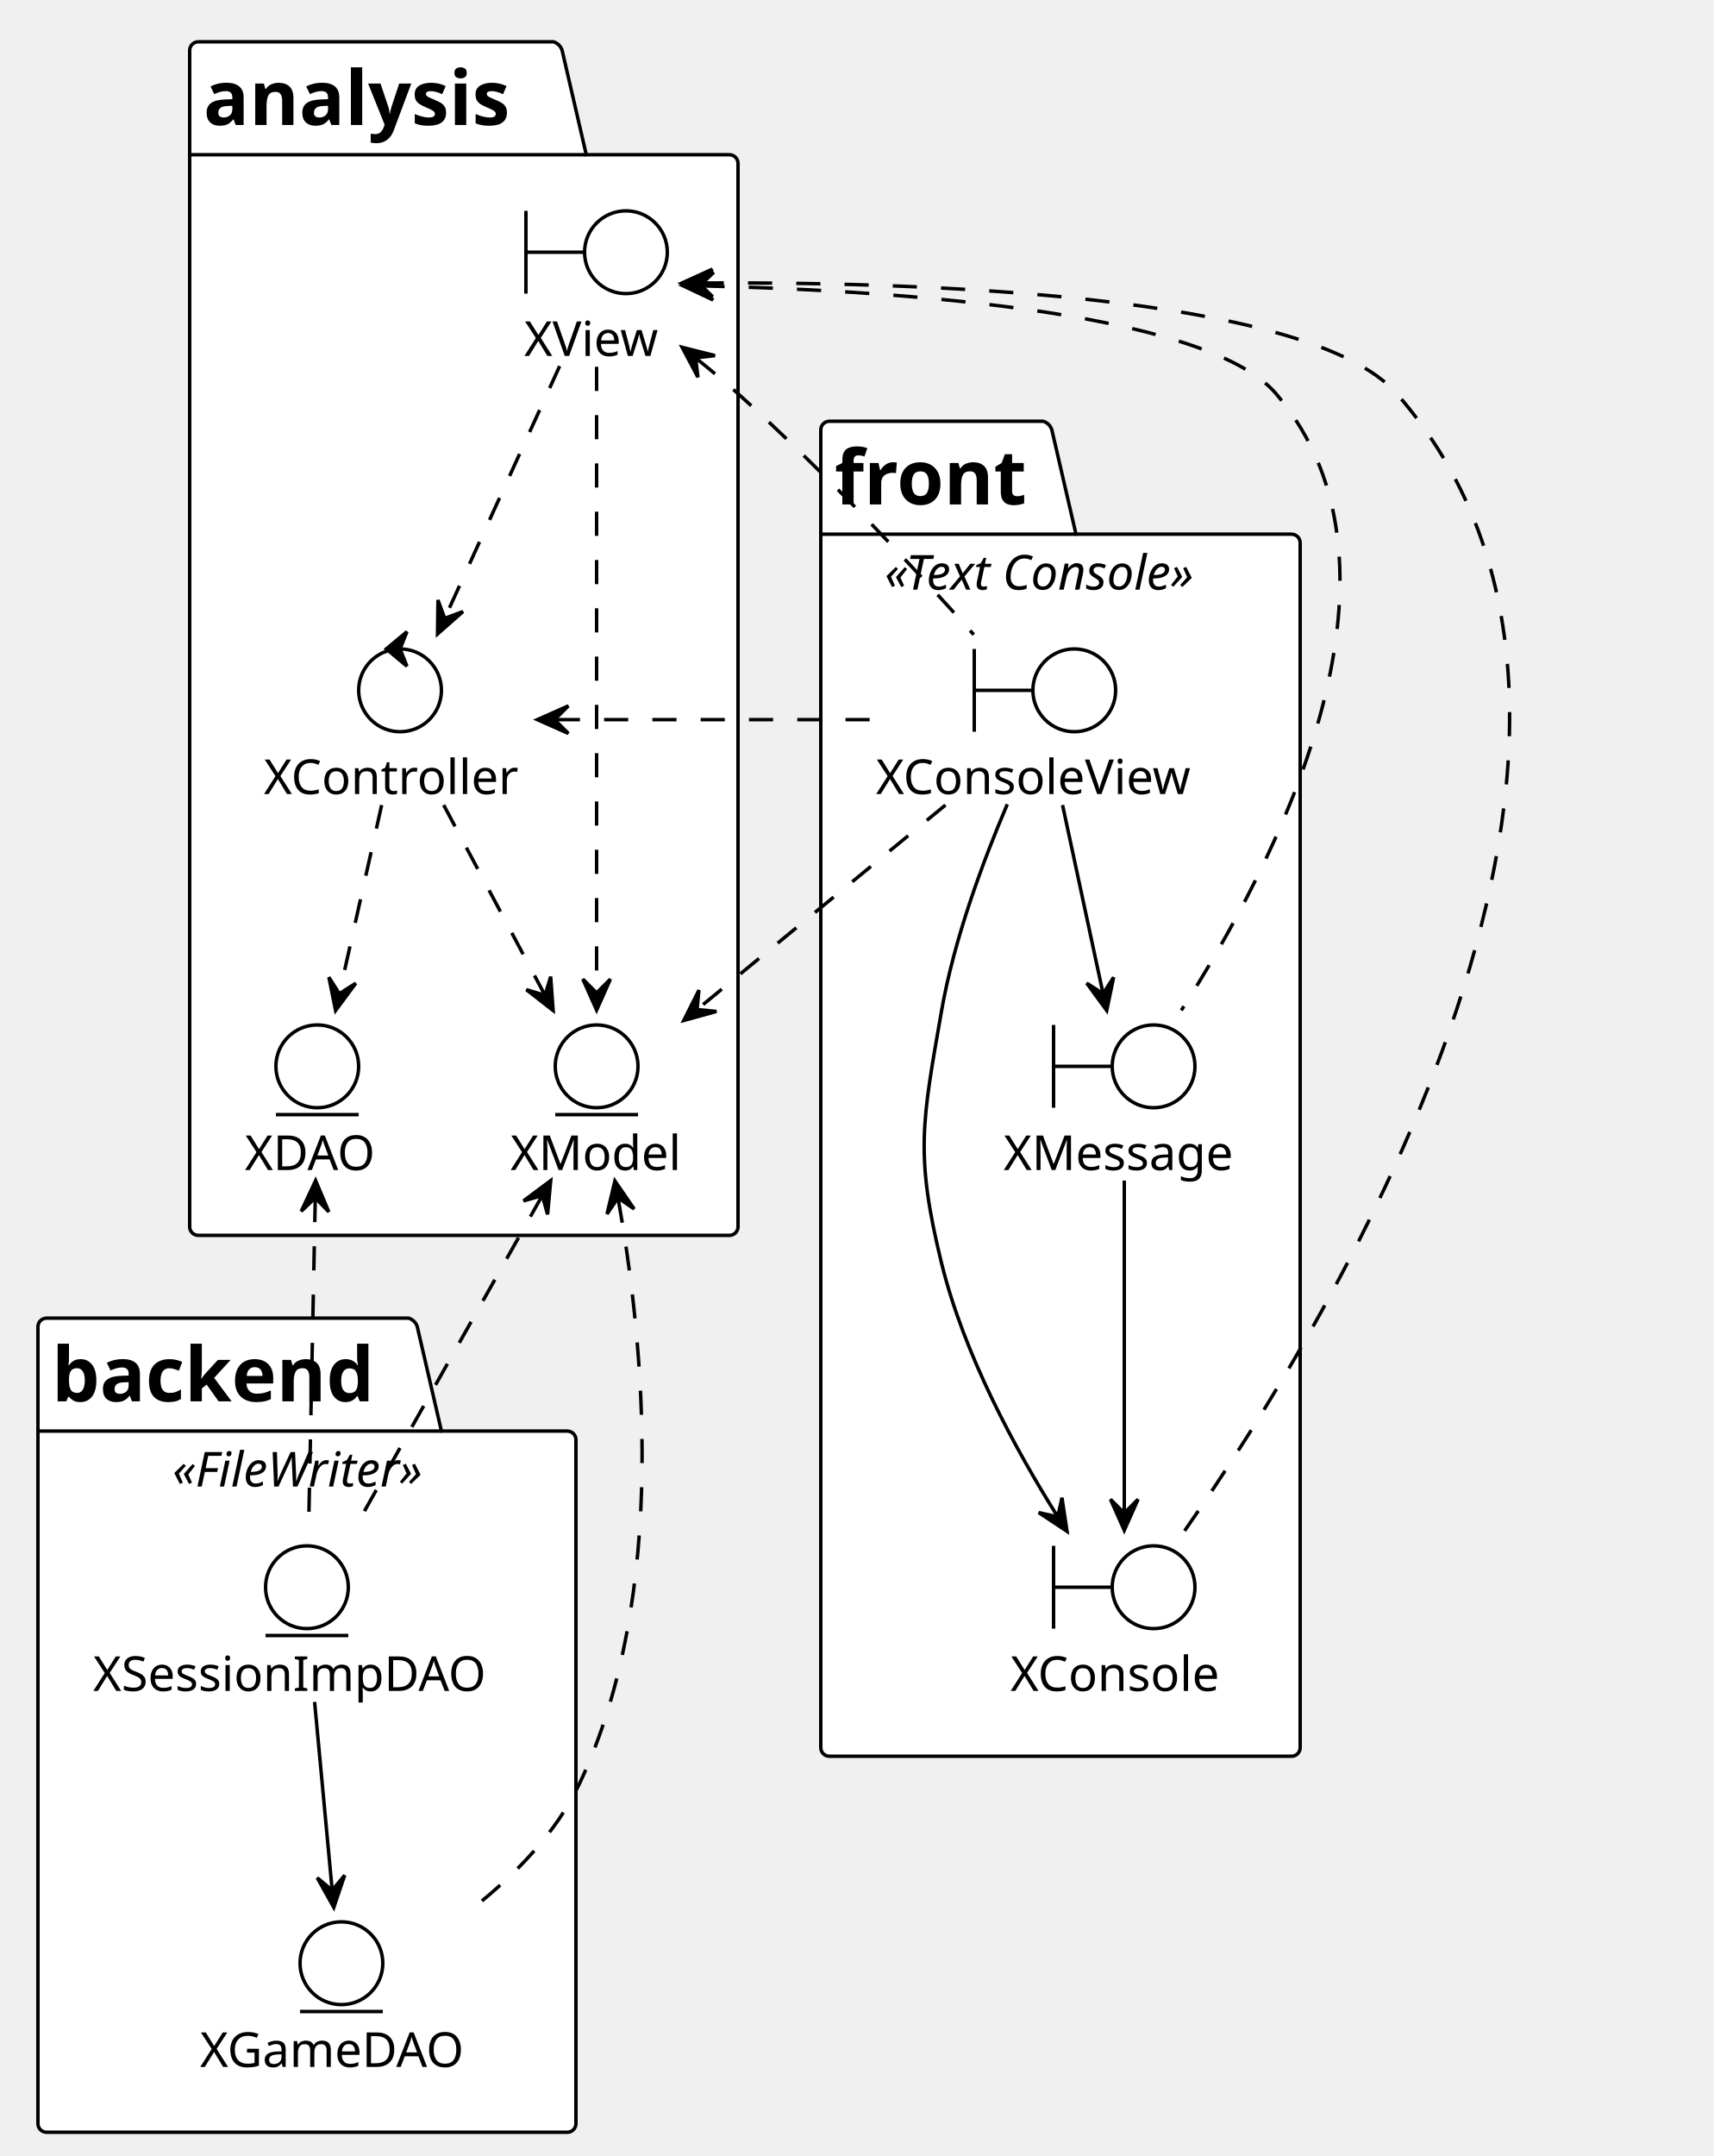
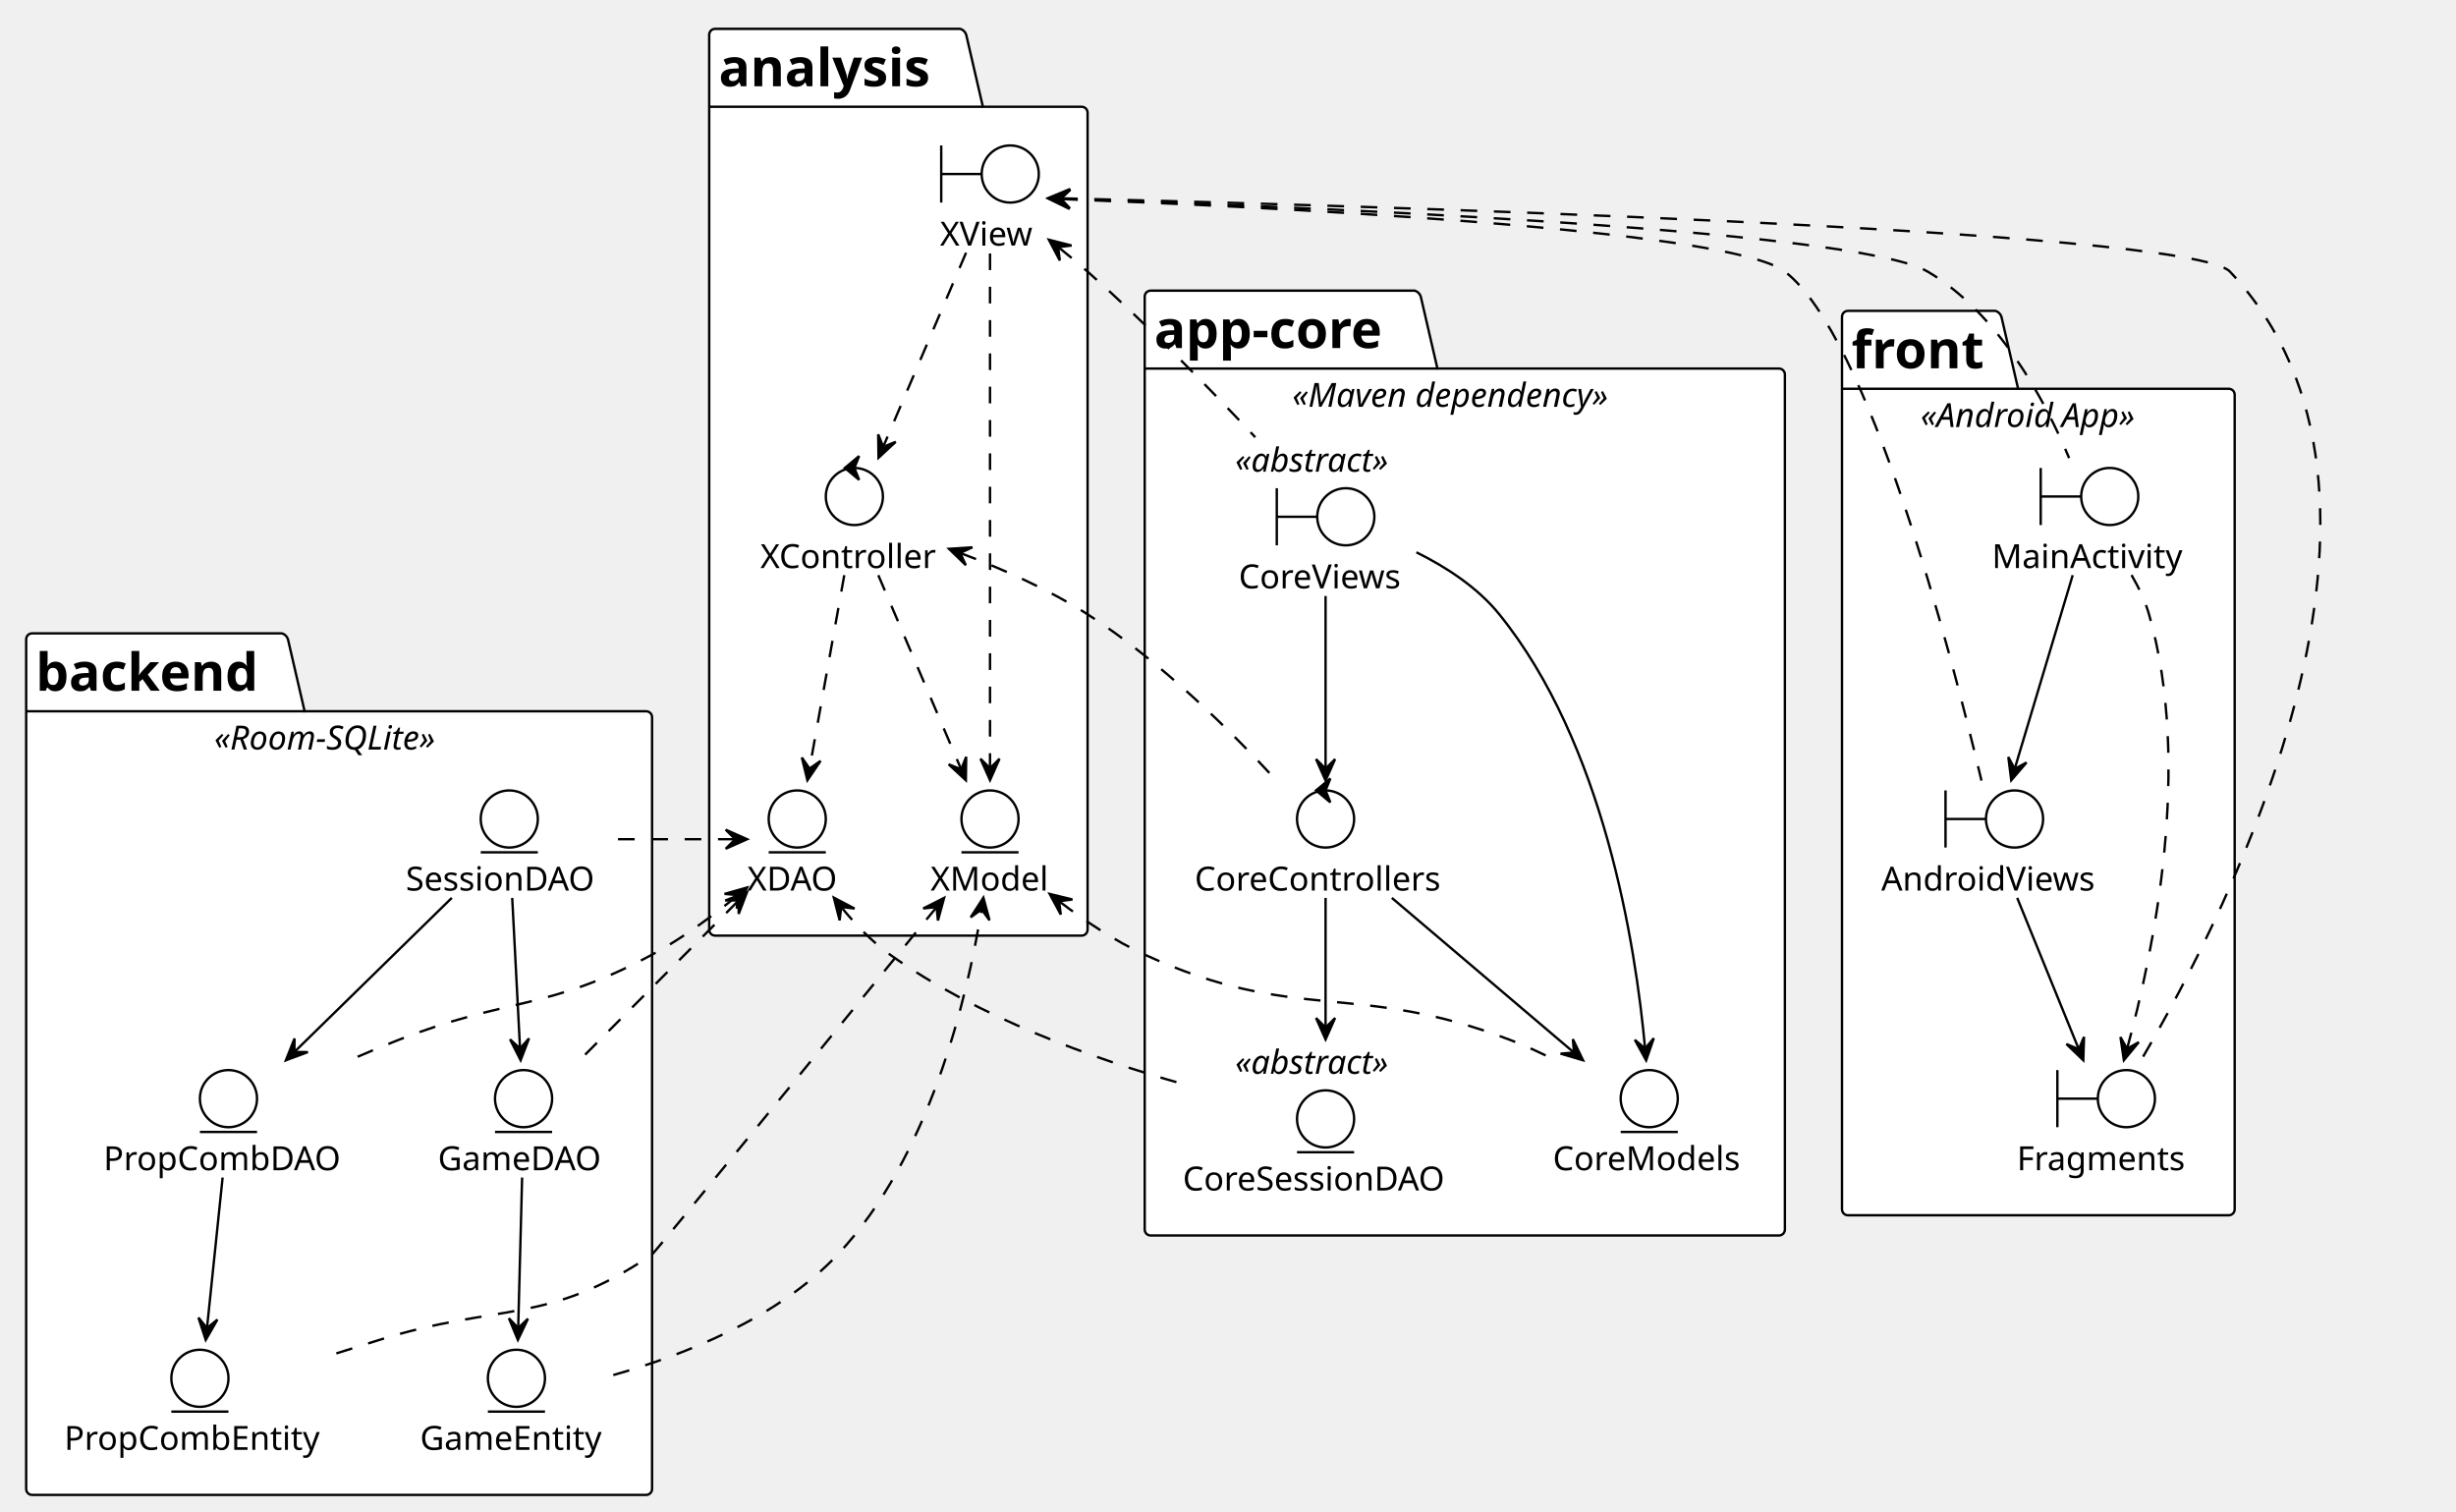
- <svg xmlns="http://www.w3.org/2000/svg" contentStyleType="text/css" height="625px" preserveAspectRatio="none" style="width:497px;height:625px;background:#FFFFFF;" version="1.1" viewBox="0 0 497 625" width="497px" zoomAndPan="magnify">
+ <svg xmlns="http://www.w3.org/2000/svg" contentStyleType="text/css" height="635px" preserveAspectRatio="none" style="width:1032px;height:635px;background:#FFFFFF;" version="1.1" viewBox="0 0 1032 635" width="1032px" zoomAndPan="magnify">
  <defs />
  <g>
    <g id="cluster_analysis">
-       <path d="M57.5,12.119 L160.5,12.119 A3.75,3.75 0 0 1 163,14.619 L170,44.856 L211.5,44.856 A2.5,2.5 0 0 1 214,47.356 L214,355.619 A2.5,2.5 0 0 1 211.5,358.119 L57.5,358.119 A2.5,2.5 0 0 1 55,355.619 L55,14.619 A2.5,2.5 0 0 1 57.5,12.119 " fill="#FFFFFF" style="stroke:#000000;stroke-width:1.0;" />
-       <line style="stroke:#000000;stroke-width:1.0;" x1="55" x2="170" y1="44.856" y2="44.856" />
-       <text fill="#000000" font-family="Verdana" font-size="22" font-weight="bold" lengthAdjust="spacing" textLength="102" x="59" y="36.237">analysis</text>
+       <path d="M300.5,12.119 L403.5,12.119 A3.75,3.75 0 0 1 406,14.619 L413,44.856 L454.5,44.856 A2.5,2.5 0 0 1 457,47.356 L457,390.619 A2.5,2.5 0 0 1 454.5,393.119 L300.5,393.119 A2.5,2.5 0 0 1 298,390.619 L298,14.619 A2.5,2.5 0 0 1 300.5,12.119 " fill="#FFFFFF" style="stroke:#000000;stroke-width:1.0;" />
+       <line style="stroke:#000000;stroke-width:1.0;" x1="298" x2="413" y1="44.856" y2="44.856" />
+       <text fill="#000000" font-family="Verdana" font-size="22" font-weight="bold" lengthAdjust="spacing" textLength="102" x="302" y="36.237">analysis</text>
    </g>
    <g id="cluster_front">
-       <path d="M240.5,122.119 L302.5,122.119 A3.75,3.75 0 0 1 305,124.619 L312,154.856 L374.5,154.856 A2.5,2.5 0 0 1 377,157.356 L377,506.619 A2.5,2.5 0 0 1 374.5,509.119 L240.5,509.119 A2.5,2.5 0 0 1 238,506.619 L238,124.619 A2.5,2.5 0 0 1 240.5,122.119 " fill="#FFFFFF" style="stroke:#000000;stroke-width:1.0;" />
-       <line style="stroke:#000000;stroke-width:1.0;" x1="238" x2="312" y1="154.856" y2="154.856" />
-       <text fill="#000000" font-family="Verdana" font-size="22" font-weight="bold" lengthAdjust="spacing" textLength="61" x="242" y="146.237">front</text>
-       <text fill="#000000" font-family="Verdana" font-size="14" font-style="italic" lengthAdjust="spacing" textLength="110" x="256.5" y="170.932">«Text Console»</text>
+       <path d="M776.5,130.619 L838.5,130.619 A3.75,3.75 0 0 1 841,133.119 L848,163.356 L936.5,163.356 A2.5,2.5 0 0 1 939,165.856 L939,508.119 A2.5,2.5 0 0 1 936.5,510.619 L776.5,510.619 A2.5,2.5 0 0 1 774,508.119 L774,133.119 A2.5,2.5 0 0 1 776.5,130.619 " fill="#FFFFFF" style="stroke:#000000;stroke-width:1.0;" />
+       <line style="stroke:#000000;stroke-width:1.0;" x1="774" x2="848" y1="163.356" y2="163.356" />
+       <text fill="#000000" font-family="Verdana" font-size="22" font-weight="bold" lengthAdjust="spacing" textLength="61" x="778" y="154.737">front</text>
+       <text fill="#000000" font-family="Verdana" font-size="14" font-style="italic" lengthAdjust="spacing" textLength="107" x="807" y="179.432">«Android App»</text>
    </g>
    <g id="cluster_backend">
-       <path d="M13.5,382.119 L118.5,382.119 A3.75,3.75 0 0 1 121,384.619 L128,414.856 L164.5,414.856 A2.5,2.5 0 0 1 167,417.356 L167,615.619 A2.5,2.5 0 0 1 164.5,618.119 L13.5,618.119 A2.5,2.5 0 0 1 11,615.619 L11,384.619 A2.5,2.5 0 0 1 13.5,382.119 " fill="#FFFFFF" style="stroke:#000000;stroke-width:1.0;" />
-       <line style="stroke:#000000;stroke-width:1.0;" x1="11" x2="128" y1="414.856" y2="414.856" />
-       <text fill="#000000" font-family="Verdana" font-size="22" font-weight="bold" lengthAdjust="spacing" textLength="104" x="15" y="406.237">backend</text>
-       <text fill="#000000" font-family="Verdana" font-size="14" font-style="italic" lengthAdjust="spacing" textLength="86" x="50" y="430.932">«FileWriter»</text>
+       <path d="M13.5,266.119 L118.5,266.119 A3.75,3.75 0 0 1 121,268.619 L128,298.856 L271.5,298.856 A2.5,2.5 0 0 1 274,301.356 L274,625.619 A2.5,2.5 0 0 1 271.5,628.119 L13.5,628.119 A2.5,2.5 0 0 1 11,625.619 L11,268.619 A2.5,2.5 0 0 1 13.5,266.119 " fill="#FFFFFF" style="stroke:#000000;stroke-width:1.0;" />
+       <line style="stroke:#000000;stroke-width:1.0;" x1="11" x2="128" y1="298.856" y2="298.856" />
+       <text fill="#000000" font-family="Verdana" font-size="22" font-weight="bold" lengthAdjust="spacing" textLength="104" x="15" y="290.237">backend</text>
+       <text fill="#000000" font-family="Verdana" font-size="14" font-style="italic" lengthAdjust="spacing" textLength="113" x="90" y="314.932">«Room-SQLite»</text>
+     </g>
+     <g id="cluster_app-core">
+       <path d="M483.5,122.119 L594.5,122.119 A3.75,3.75 0 0 1 597,124.619 L604,154.856 L747.5,154.856 A2.5,2.5 0 0 1 750,157.356 L750,516.619 A2.5,2.5 0 0 1 747.5,519.119 L483.5,519.119 A2.5,2.5 0 0 1 481,516.619 L481,124.619 A2.5,2.5 0 0 1 483.5,122.119 " fill="#FFFFFF" style="stroke:#000000;stroke-width:1.0;" />
+       <line style="stroke:#000000;stroke-width:1.0;" x1="481" x2="604" y1="154.856" y2="154.856" />
+       <text fill="#000000" font-family="Verdana" font-size="22" font-weight="bold" lengthAdjust="spacing" textLength="110" x="485" y="146.237">app-core</text>
+       <text fill="#000000" font-family="Verdana" font-size="14" font-style="italic" lengthAdjust="spacing" textLength="153" x="543" y="170.932">«Maven dependency»</text>
    </g>
    <g id="elem_XView">
-       <path d="M152.5,61.119 L152.5,85.119 M152.5,73.119 L169.5,73.119 " fill="none" style="stroke:#000000;stroke-width:1.0;" />
-       <ellipse cx="181.5" cy="73.119" fill="#FFFFFF" rx="12" ry="12" style="stroke:#000000;stroke-width:1.0;" />
-       <text fill="#000000" font-family="Verdana" font-size="14" lengthAdjust="spacing" textLength="42" x="152" y="103.194">XView</text>
+       <path d="M395.5,61.119 L395.5,85.119 M395.5,73.119 L412.5,73.119 " fill="none" style="stroke:#000000;stroke-width:1.0;" />
+       <ellipse cx="424.5" cy="73.119" fill="#FFFFFF" rx="12" ry="12" style="stroke:#000000;stroke-width:1.0;" />
+       <text fill="#000000" font-family="Verdana" font-size="14" lengthAdjust="spacing" textLength="42" x="395" y="103.194">XView</text>
    </g>
    <g id="elem_XController">
-       <ellipse cx="116" cy="200.119" fill="#FFFFFF" rx="12" ry="12" style="stroke:#000000;stroke-width:1.0;" />
-       <polygon fill="#000000" points="112,188.119,118,183.119,116,188.119,118,193.119,112,188.119" style="stroke:#000000;stroke-width:1.0;" />
-       <text fill="#000000" font-family="Verdana" font-size="14" lengthAdjust="spacing" textLength="79" x="76.5" y="230.194">XController</text>
+       <ellipse cx="359" cy="208.619" fill="#FFFFFF" rx="12" ry="12" style="stroke:#000000;stroke-width:1.0;" />
+       <polygon fill="#000000" points="355,196.619,361,191.619,359,196.619,361,201.619,355,196.619" style="stroke:#000000;stroke-width:1.0;" />
+       <text fill="#000000" font-family="Verdana" font-size="14" lengthAdjust="spacing" textLength="79" x="319.5" y="238.694">XController</text>
    </g>
    <g id="elem_XDAO">
-       <ellipse cx="92" cy="309.119" fill="#FFFFFF" rx="12" ry="12" style="stroke:#000000;stroke-width:1.0;" />
-       <line style="stroke:#000000;stroke-width:1.0;" x1="80" x2="104" y1="323.119" y2="323.119" />
-       <text fill="#000000" font-family="Verdana" font-size="14" lengthAdjust="spacing" textLength="42" x="71" y="339.194">XDAO</text>
+       <ellipse cx="335" cy="344.119" fill="#FFFFFF" rx="12" ry="12" style="stroke:#000000;stroke-width:1.0;" />
+       <line style="stroke:#000000;stroke-width:1.0;" x1="323" x2="347" y1="358.119" y2="358.119" />
+       <text fill="#000000" font-family="Verdana" font-size="14" lengthAdjust="spacing" textLength="42" x="314" y="374.194">XDAO</text>
    </g>
    <g id="elem_XModel">
-       <ellipse cx="173" cy="309.119" fill="#FFFFFF" rx="12" ry="12" style="stroke:#000000;stroke-width:1.0;" />
-       <line style="stroke:#000000;stroke-width:1.0;" x1="161" x2="185" y1="323.119" y2="323.119" />
-       <text fill="#000000" font-family="Verdana" font-size="14" lengthAdjust="spacing" textLength="50" x="148" y="339.194">XModel</text>
-     </g>
-     <g id="elem_XConsoleView">
-       <path d="M282.5,188.119 L282.5,212.119 M282.5,200.119 L299.5,200.119 " fill="none" style="stroke:#000000;stroke-width:1.0;" />
-       <ellipse cx="311.5" cy="200.119" fill="#FFFFFF" rx="12" ry="12" style="stroke:#000000;stroke-width:1.0;" />
-       <text fill="#000000" font-family="Verdana" font-size="14" lengthAdjust="spacing" textLength="98" x="254" y="230.194">XConsoleView</text>
-     </g>
-     <g id="elem_XConsole">
-       <path d="M305.5,448.119 L305.5,472.119 M305.5,460.119 L322.5,460.119 " fill="none" style="stroke:#000000;stroke-width:1.0;" />
-       <ellipse cx="334.5" cy="460.119" fill="#FFFFFF" rx="12" ry="12" style="stroke:#000000;stroke-width:1.0;" />
-       <text fill="#000000" font-family="Verdana" font-size="14" lengthAdjust="spacing" textLength="66" x="293" y="490.194">XConsole</text>
-     </g>
-     <g id="elem_XMessage">
-       <path d="M305.5,297.119 L305.5,321.119 M305.5,309.119 L322.5,309.119 " fill="none" style="stroke:#000000;stroke-width:1.0;" />
-       <ellipse cx="334.5" cy="309.119" fill="#FFFFFF" rx="12" ry="12" style="stroke:#000000;stroke-width:1.0;" />
-       <text fill="#000000" font-family="Verdana" font-size="14" lengthAdjust="spacing" textLength="70" x="291" y="339.194">XMessage</text>
-     </g>
-     <g id="elem_XSessionImpDAO">
-       <ellipse cx="89" cy="460.119" fill="#FFFFFF" rx="12" ry="12" style="stroke:#000000;stroke-width:1.0;" />
-       <line style="stroke:#000000;stroke-width:1.0;" x1="77" x2="101" y1="474.119" y2="474.119" />
-       <text fill="#000000" font-family="Verdana" font-size="14" lengthAdjust="spacing" textLength="124" x="27" y="490.194">XSessionImpDAO</text>
-     </g>
-     <g id="elem_XGameDAO">
-       <ellipse cx="99" cy="569.119" fill="#FFFFFF" rx="12" ry="12" style="stroke:#000000;stroke-width:1.0;" />
-       <line style="stroke:#000000;stroke-width:1.0;" x1="87" x2="111" y1="583.119" y2="583.119" />
-       <text fill="#000000" font-family="Verdana" font-size="14" lengthAdjust="spacing" textLength="82" x="58" y="599.194">XGameDAO</text>
+       <ellipse cx="416" cy="344.119" fill="#FFFFFF" rx="12" ry="12" style="stroke:#000000;stroke-width:1.0;" />
+       <line style="stroke:#000000;stroke-width:1.0;" x1="404" x2="428" y1="358.119" y2="358.119" />
+       <text fill="#000000" font-family="Verdana" font-size="14" lengthAdjust="spacing" textLength="50" x="391" y="374.194">XModel</text>
+     </g>
+     <g id="elem_AndroidViews">
+       <path d="M817.5,332.119 L817.5,356.119 M817.5,344.119 L834.5,344.119 " fill="none" style="stroke:#000000;stroke-width:1.0;" />
+       <ellipse cx="846.5" cy="344.119" fill="#FFFFFF" rx="12" ry="12" style="stroke:#000000;stroke-width:1.0;" />
+       <text fill="#000000" font-family="Verdana" font-size="14" lengthAdjust="spacing" textLength="95" x="790.5" y="374.194">AndroidViews</text>
+     </g>
+     <g id="elem_MainActivity">
+       <path d="M857.5,196.619 L857.5,220.619 M857.5,208.619 L874.5,208.619 " fill="none" style="stroke:#000000;stroke-width:1.0;" />
+       <ellipse cx="886.5" cy="208.619" fill="#FFFFFF" rx="12" ry="12" style="stroke:#000000;stroke-width:1.0;" />
+       <text fill="#000000" font-family="Verdana" font-size="14" lengthAdjust="spacing" textLength="82" x="837" y="238.694">MainActivity</text>
+     </g>
+     <g id="elem_Fragments">
+       <path d="M864.5,449.619 L864.5,473.619 M864.5,461.619 L881.5,461.619 " fill="none" style="stroke:#000000;stroke-width:1.0;" />
+       <ellipse cx="893.5" cy="461.619" fill="#FFFFFF" rx="12" ry="12" style="stroke:#000000;stroke-width:1.0;" />
+       <text fill="#000000" font-family="Verdana" font-size="14" lengthAdjust="spacing" textLength="75" x="847.5" y="491.694">Fragments</text>
+     </g>
+     <g id="elem_SessionDAO">
+       <ellipse cx="214" cy="344.119" fill="#FFFFFF" rx="12" ry="12" style="stroke:#000000;stroke-width:1.0;" />
+       <line style="stroke:#000000;stroke-width:1.0;" x1="202" x2="226" y1="358.119" y2="358.119" />
+       <text fill="#000000" font-family="Verdana" font-size="14" lengthAdjust="spacing" textLength="87" x="170.5" y="374.194">SessionDAO</text>
+     </g>
+     <g id="elem_GameDAO">
+       <ellipse cx="220" cy="461.619" fill="#FFFFFF" rx="12" ry="12" style="stroke:#000000;stroke-width:1.0;" />
+       <line style="stroke:#000000;stroke-width:1.0;" x1="208" x2="232" y1="475.619" y2="475.619" />
+       <text fill="#000000" font-family="Verdana" font-size="14" lengthAdjust="spacing" textLength="72" x="184" y="491.694">GameDAO</text>
+     </g>
+     <g id="elem_GameEntity">
+       <ellipse cx="217" cy="579.119" fill="#FFFFFF" rx="12" ry="12" style="stroke:#000000;stroke-width:1.0;" />
+       <line style="stroke:#000000;stroke-width:1.0;" x1="205" x2="229" y1="593.119" y2="593.119" />
+       <text fill="#000000" font-family="Verdana" font-size="14" lengthAdjust="spacing" textLength="81" x="176.5" y="609.194">GameEntity</text>
+     </g>
+     <g id="elem_PropCombDAO">
+       <ellipse cx="96" cy="461.619" fill="#FFFFFF" rx="12" ry="12" style="stroke:#000000;stroke-width:1.0;" />
+       <line style="stroke:#000000;stroke-width:1.0;" x1="84" x2="108" y1="475.619" y2="475.619" />
+       <text fill="#000000" font-family="Verdana" font-size="14" lengthAdjust="spacing" textLength="105" x="43.5" y="491.694">PropCombDAO</text>
+     </g>
+     <g id="elem_PropCombEntity">
+       <ellipse cx="84" cy="579.119" fill="#FFFFFF" rx="12" ry="12" style="stroke:#000000;stroke-width:1.0;" />
+       <line style="stroke:#000000;stroke-width:1.0;" x1="72" x2="96" y1="593.119" y2="593.119" />
+       <text fill="#000000" font-family="Verdana" font-size="14" lengthAdjust="spacing" textLength="114" x="27" y="609.194">PropCombEntity</text>
+     </g>
+     <g id="elem_CoreSessionDAO">
+       <ellipse cx="557" cy="470.134" fill="#FFFFFF" rx="12" ry="12" style="stroke:#000000;stroke-width:1.0;" />
+       <line style="stroke:#000000;stroke-width:1.0;" x1="545" x2="569" y1="484.134" y2="484.134" />
+       <text fill="#000000" font-family="Verdana" font-size="14" lengthAdjust="spacing" textLength="120" x="497" y="500.209">CoreSessionDAO</text>
+       <text fill="#000000" font-family="Verdana" font-size="14" font-style="italic" lengthAdjust="spacing" textLength="76" x="519" y="451.194">«abstract»</text>
+     </g>
+     <g id="elem_CoreViews">
+       <path d="M536.5,205.134 L536.5,229.134 M536.5,217.134 L553.5,217.134 " fill="none" style="stroke:#000000;stroke-width:1.0;" />
+       <ellipse cx="565.5" cy="217.134" fill="#FFFFFF" rx="12" ry="12" style="stroke:#000000;stroke-width:1.0;" />
+       <text fill="#000000" font-family="Verdana" font-size="14" lengthAdjust="spacing" textLength="73" x="520.5" y="247.209">CoreViews</text>
+       <text fill="#000000" font-family="Verdana" font-size="14" font-style="italic" lengthAdjust="spacing" textLength="76" x="519" y="198.194">«abstract»</text>
+     </g>
+     <g id="elem_CoreControllers">
+       <ellipse cx="557" cy="344.119" fill="#FFFFFF" rx="12" ry="12" style="stroke:#000000;stroke-width:1.0;" />
+       <polygon fill="#000000" points="553,332.119,559,327.119,557,332.119,559,337.119,553,332.119" style="stroke:#000000;stroke-width:1.0;" />
+       <text fill="#000000" font-family="Verdana" font-size="14" lengthAdjust="spacing" textLength="110" x="502" y="374.194">CoreControllers</text>
+     </g>
+     <g id="elem_CoreModels">
+       <ellipse cx="693" cy="461.619" fill="#FFFFFF" rx="12" ry="12" style="stroke:#000000;stroke-width:1.0;" />
+       <line style="stroke:#000000;stroke-width:1.0;" x1="681" x2="705" y1="475.619" y2="475.619" />
+       <text fill="#000000" font-family="Verdana" font-size="14" lengthAdjust="spacing" textLength="81" x="652.5" y="491.694">CoreModels</text>
    </g>
    <g id="link_XView_XController">
-       <path d="M162.28,106.129 C152.82,126.859 139.03,157.119 128.96,179.209 " fill="none" id="XView-to-XController" style="stroke:#000000;stroke-width:1.0;stroke-dasharray:7.0,7.0;" />
-       <polygon fill="#000000" points="126.87,183.789,134.26,177.279,128.956,179.245,126.99,173.941,126.87,183.789" style="stroke:#000000;stroke-width:1.0;" />
+       <path d="M405.94,106.179 C396.23,128.919 381.52,163.369 371.16,187.639 " fill="none" id="XView-to-XController" style="stroke:#000000;stroke-width:1.0;stroke-dasharray:7.0,7.0;" />
+       <polygon fill="#000000" points="369.15,192.349,376.372,185.653,371.12,187.753,369.019,182.501,369.15,192.349" style="stroke:#000000;stroke-width:1.0;" />
    </g>
    <g id="link_XView_XModel">
-       <path d="M173,106.339 C173,149.529 173,240.829 173,287.629 " fill="none" id="XView-to-XModel" style="stroke:#000000;stroke-width:1.0;stroke-dasharray:7.0,7.0;" />
-       <polygon fill="#000000" points="173,292.829,177,283.829,173,287.829,169,283.829,173,292.829" style="stroke:#000000;stroke-width:1.0;" />
+       <path d="M416,106.489 C416,155.839 416,268.959 416,322.499 " fill="none" id="XView-to-XModel" style="stroke:#000000;stroke-width:1.0;stroke-dasharray:7.0,7.0;" />
+       <polygon fill="#000000" points="416,327.799,420,318.799,416,322.799,412,318.799,416,327.799" style="stroke:#000000;stroke-width:1.0;" />
    </g>
    <g id="link_XController_XModel">
-       <path d="M128.65,233.369 C137.28,249.569 148.76,271.119 157.88,288.239 " fill="none" id="XController-to-XModel" style="stroke:#000000;stroke-width:1.0;stroke-dasharray:7.0,7.0;" />
-       <polygon fill="#000000" points="160.39,292.939,159.679,283.116,158.035,288.529,152.622,286.884,160.39,292.939" style="stroke:#000000;stroke-width:1.0;" />
+       <path d="M369.06,241.679 C378.77,264.419 393.48,298.869 403.84,323.139 " fill="none" id="XController-to-XModel" style="stroke:#000000;stroke-width:1.0;stroke-dasharray:7.0,7.0;" />
+       <polygon fill="#000000" points="405.85,327.849,405.981,318.001,403.88,323.253,398.628,321.152,405.85,327.849" style="stroke:#000000;stroke-width:1.0;" />
    </g>
    <g id="link_XController_XDAO">
-       <path d="M110.67,233.369 C107.07,249.439 102.29,270.759 98.46,287.799 " fill="none" id="XController-to-XDAO" style="stroke:#000000;stroke-width:1.0;stroke-dasharray:7.0,7.0;" />
-       <polygon fill="#000000" points="97.31,292.939,103.172,285.025,98.398,288.059,95.364,283.284,97.31,292.939" style="stroke:#000000;stroke-width:1.0;" />
-     </g>
-     <g id="link_XView_XConsoleView">
-       <path d="M201.91,103.929 C206.05,107.239 210.2,110.699 214,114.119 C238.83,136.449 264.9,164.459 282.36,183.979 " fill="none" id="XView-backto-XConsoleView" style="stroke:#000000;stroke-width:1.0;stroke-dasharray:7.0,7.0;" />
-       <polygon fill="#000000" points="197.78,100.669,202.387,109.374,201.712,103.758,207.328,103.083,197.78,100.669" style="stroke:#000000;stroke-width:1.0;" />
-     </g>
-     <g id="link_XController_XConsoleView">
-       <path d="M161.17,208.619 C192.06,208.619 222.95,208.619 253.84,208.619 " fill="none" id="XController-backto-XConsoleView" style="stroke:#000000;stroke-width:1.0;stroke-dasharray:7.0,7.0;" />
-       <polygon fill="#000000" points="155.81,208.619,164.81,212.619,160.81,208.619,164.81,204.619,155.81,208.619" style="stroke:#000000;stroke-width:1.0;" />
-     </g>
-     <g id="link_XConsoleView_XConsole">
-       <path d="M292.08,233.139 C285.08,249.549 276.65,272.179 273,293.119 C267.43,325.079 265.27,334.609 273,366.119 C279.52,392.679 294.34,420.009 306.66,439.609 " fill="none" id="XConsoleView-to-XConsole" style="stroke:#000000;stroke-width:1.0;" />
-       <polygon fill="#000000" points="309.4,443.919,307.936,434.18,306.713,439.703,301.19,438.479,309.4,443.919" style="stroke:#000000;stroke-width:1.0;" />
-     </g>
-     <g id="link_XConsoleView_XMessage">
-       <path d="M308.1,233.369 C311.56,249.439 316.14,270.759 319.8,287.799 " fill="none" id="XConsoleView-to-XMessage" style="stroke:#000000;stroke-width:1.0;" />
-       <polygon fill="#000000" points="320.91,292.939,322.916,283.297,319.853,288.052,315.097,284.989,320.91,292.939" style="stroke:#000000;stroke-width:1.0;" />
-     </g>
-     <g id="link_XConsoleView_XModel">
-       <path d="M274.15,233.369 C252.74,250.989 223.66,274.919 202.18,292.599 " fill="none" id="XConsoleView-to-XModel" style="stroke:#000000;stroke-width:1.0;stroke-dasharray:7.0,7.0;" />
-       <polygon fill="#000000" points="198.26,295.829,207.752,293.203,202.122,292.654,202.671,287.024,198.26,295.829" style="stroke:#000000;stroke-width:1.0;" />
-     </g>
-     <g id="link_XView_XConsole">
-       <path d="M202.89,82.039 C259.51,81.649 379.1,84.459 405,114.119 C490.42,211.929 386.63,381.949 343.3,444.049 " fill="none" id="XView-backto-XConsole" style="stroke:#000000;stroke-width:1.0;stroke-dasharray:7.0,7.0;" />
-       <polygon fill="#000000" points="197.61,82.089,206.644,86.012,202.61,82.046,206.575,78.012,197.61,82.089" style="stroke:#000000;stroke-width:1.0;" />
-     </g>
-     <g id="link_XView_XMessage">
-       <path d="M203.11,82.869 C252.88,83.989 348.91,89.389 370,114.119 C414.12,165.859 369.11,251.579 342.53,292.899 " fill="none" id="XView-backto-XMessage" style="stroke:#000000;stroke-width:1.0;stroke-dasharray:7.0,7.0;" />
-       <polygon fill="#000000" points="197.86,82.759,206.766,86.964,202.859,82.873,206.949,78.966,197.86,82.759" style="stroke:#000000;stroke-width:1.0;" />
-     </g>
-     <g id="link_XMessage_XConsole">
-       <path d="M326,342.229 C326,368.339 326,410.429 326,438.549 " fill="none" id="XMessage-to-XConsole" style="stroke:#000000;stroke-width:1.0;" />
-       <polygon fill="#000000" points="326,443.629,330,434.629,326,438.629,322,434.629,326,443.629" style="stroke:#000000;stroke-width:1.0;" />
-     </g>
-     <g id="link_XDAO_XSessionImpDAO">
-       <path d="M91.42,347.279 C90.86,375.269 90.01,417.359 89.48,443.629 " fill="none" id="XDAO-backto-XSessionImpDAO" style="stroke:#000000;stroke-width:1.0;stroke-dasharray:7.0,7.0;" />
-       <polygon fill="#000000" points="91.52,342.229,87.341,351.147,91.42,347.228,95.339,351.307,91.52,342.229" style="stroke:#000000;stroke-width:1.0;" />
-     </g>
-     <g id="link_XModel_XSessionImpDAO">
-       <path d="M157.23,346.589 C141.46,374.569 117.46,417.139 102.53,443.629 " fill="none" id="XModel-backto-XSessionImpDAO" style="stroke:#000000;stroke-width:1.0;stroke-dasharray:7.0,7.0;" />
-       <polygon fill="#000000" points="159.69,342.229,151.8,348.123,157.245,346.591,158.778,352.036,159.69,342.229" style="stroke:#000000;stroke-width:1.0;" />
-     </g>
-     <g id="link_XSessionImpDAO_XGameDAO">
-       <path d="M91.22,493.369 C92.72,509.439 94.71,530.759 96.31,547.799 " fill="none" id="XSessionImpDAO-to-XGameDAO" style="stroke:#000000;stroke-width:1.0;" />
-       <polygon fill="#000000" points="96.79,552.939,99.949,543.611,96.332,547.96,91.983,544.343,96.79,552.939" style="stroke:#000000;stroke-width:1.0;" />
-     </g>
-     <g id="link_XModel_XGameDAO">
-       <path d="M179.26,347.549 C186.46,387.749 194.19,461.809 168,517.119 C161.3,531.269 149.46,543.379 137.46,552.899 " fill="none" id="XModel-backto-XGameDAO" style="stroke:#000000;stroke-width:1.0;stroke-dasharray:7.0,7.0;" />
-       <polygon fill="#000000" points="178.3,342.339,176.014,351.919,179.214,347.255,183.879,350.456,178.3,342.339" style="stroke:#000000;stroke-width:1.0;" />
+       <path d="M354.76,241.679 C350.69,264.319 344.53,298.579 340.18,322.829 " fill="none" id="XController-to-XDAO" style="stroke:#000000;stroke-width:1.0;stroke-dasharray:7.0,7.0;" />
+       <polygon fill="#000000" points="339.27,327.849,344.803,319.701,340.157,322.928,336.93,318.282,339.27,327.849" style="stroke:#000000;stroke-width:1.0;" />
+     </g>
+     <g id="link_AndroidViews_Fragments">
+       <path d="M847.62,377.269 C855.1,395.649 865.5,421.199 873.43,440.679 " fill="none" id="AndroidViews-to-Fragments" style="stroke:#000000;stroke-width:1.0;" />
+       <polygon fill="#000000" points="875.39,445.499,875.699,435.655,873.504,440.869,868.29,438.673,875.39,445.499" style="stroke:#000000;stroke-width:1.0;" />
+     </g>
+     <g id="link_MainActivity_Fragments">
+       <path d="M895.66,241.619 C898.69,246.809 901.37,252.449 903,258.119 C921.16,321.459 905.07,399.519 893.79,440.649 " fill="none" id="MainActivity-to-Fragments" style="stroke:#000000;stroke-width:1.0;stroke-dasharray:7.0,7.0;" />
+       <polygon fill="#000000" points="892.44,445.479,898.711,437.885,893.783,440.663,891.005,435.735,892.44,445.479" style="stroke:#000000;stroke-width:1.0;" />
+     </g>
+     <g id="link_MainActivity_AndroidViews">
+       <path d="M870.94,241.679 C864.16,264.319 853.89,298.579 846.63,322.829 " fill="none" id="MainActivity-to-AndroidViews" style="stroke:#000000;stroke-width:1.0;" />
+       <polygon fill="#000000" points="845.12,327.849,851.548,320.387,846.563,323.062,843.888,318.078,845.12,327.849" style="stroke:#000000;stroke-width:1.0;" />
+     </g>
+     <g id="link_XView_AndroidViews">
+       <path d="M445.91,83.639 C523.37,86.539 726.15,95.799 750,114.119 C785.22,141.169 819.65,273.409 832.61,327.989 " fill="none" id="XView-backto-AndroidViews" style="stroke:#000000;stroke-width:1.0;stroke-dasharray:7.0,7.0;" />
+       <polygon fill="#000000" points="440.55,83.439,449.395,87.77,445.547,83.625,449.692,79.776,440.55,83.439" style="stroke:#000000;stroke-width:1.0;" />
+     </g>
+     <g id="link_XView_MainActivity">
+       <path d="M445.85,83.509 C532.33,86.309 778.85,95.819 810,114.119 C839.91,131.699 859.3,168.239 869.44,192.479 " fill="none" id="XView-backto-MainActivity" style="stroke:#000000;stroke-width:1.0;stroke-dasharray:7.0,7.0;" />
+       <polygon fill="#000000" points="440.63,83.349,449.5,87.63,445.627,83.506,449.751,79.634,440.63,83.349" style="stroke:#000000;stroke-width:1.0;" />
+     </g>
+     <g id="link_XView_Fragments">
+       <path d="M445.81,83.309 C553.94,85.929 920.07,96.129 937,114.119 C1025.38,207.999 936.83,382.169 899.7,445.399 " fill="none" id="XView-backto-Fragments" style="stroke:#000000;stroke-width:1.0;stroke-dasharray:7.0,7.0;" />
+       <polygon fill="#000000" points="440.56,83.179,449.454,87.409,445.558,83.308,449.66,79.412,440.56,83.179" style="stroke:#000000;stroke-width:1.0;" />
+     </g>
+     <g id="link_SessionDAO_GameDAO">
+       <path d="M215.23,377.269 C216.18,395.489 217.49,420.759 218.5,440.189 " fill="none" id="SessionDAO-to-GameDAO" style="stroke:#000000;stroke-width:1.0;" />
+       <polygon fill="#000000" points="218.77,445.499,222.301,436.305,218.512,440.506,214.312,436.717,218.77,445.499" style="stroke:#000000;stroke-width:1.0;" />
+     </g>
+     <g id="link_SessionDAO_PropCombDAO">
+       <path d="M189.84,377.269 C170.75,395.959 144.08,422.059 124.04,441.669 " fill="none" id="SessionDAO-to-PropCombDAO" style="stroke:#000000;stroke-width:1.0;" />
+       <polygon fill="#000000" points="120.13,445.499,129.358,442.057,123.701,442,123.758,436.343,120.13,445.499" style="stroke:#000000;stroke-width:1.0;" />
+     </g>
+     <g id="link_GameDAO_GameEntity">
+       <path d="M219.39,494.769 C218.91,512.989 218.26,538.259 217.75,557.689 " fill="none" id="GameDAO-to-GameEntity" style="stroke:#000000;stroke-width:1.0;" />
+       <polygon fill="#000000" points="217.61,562.999,221.84,554.105,217.738,558.001,213.843,553.899,217.61,562.999" style="stroke:#000000;stroke-width:1.0;" />
+     </g>
+     <g id="link_PropCombDAO_PropCombEntity">
+       <path d="M93.54,494.769 C91.65,512.989 89.02,538.259 87.01,557.689 " fill="none" id="PropCombDAO-to-PropCombEntity" style="stroke:#000000;stroke-width:1.0;" />
+       <polygon fill="#000000" points="86.45,562.999,91.355,554.458,86.965,558.026,83.397,553.635,86.45,562.999" style="stroke:#000000;stroke-width:1.0;" />
+     </g>
+     <g id="link_XDAO_SessionDAO">
+       <path d="M308.69,352.619 C291.78,352.619 274.87,352.619 257.96,352.619 " fill="none" id="XDAO-backto-SessionDAO" style="stroke:#000000;stroke-width:1.0;stroke-dasharray:7.0,7.0;" />
+       <polygon fill="#000000" points="313.93,352.619,304.93,348.619,308.93,352.619,304.93,356.619,313.93,352.619" style="stroke:#000000;stroke-width:1.0;" />
+     </g>
+     <g id="link_XDAO_GameDAO">
+       <path d="M310.08,378.649 C290.39,398.419 263.11,425.829 243.74,445.279 " fill="none" id="XDAO-backto-GameDAO" style="stroke:#000000;stroke-width:1.0;stroke-dasharray:7.0,7.0;" />
+       <polygon fill="#000000" points="313.91,374.799,304.725,378.353,310.382,378.342,310.393,383.999,313.91,374.799" style="stroke:#000000;stroke-width:1.0;" />
+     </g>
+     <g id="link_XDAO_PropCombDAO">
+       <path d="M309.87,376.299 C299.34,384.939 286.63,394.329 274,401.119 C229.8,424.869 213.71,418.789 167,437.119 C160.33,439.739 153.38,442.639 146.55,445.609 " fill="none" id="XDAO-backto-PropCombDAO" style="stroke:#000000;stroke-width:1.0;stroke-dasharray:7.0,7.0;" />
+       <polygon fill="#000000" points="313.94,372.899,304.464,375.584,310.098,376.099,309.584,381.732,313.94,372.899" style="stroke:#000000;stroke-width:1.0;" />
+     </g>
+     <g id="link_GameEntity_XModel">
+       <path d="M257.71,577.759 C287.45,569.349 326.83,553.899 352,527.119 C390.46,486.209 406.24,420.219 412.38,382.509 " fill="none" id="GameEntity-to-XModel" style="stroke:#000000;stroke-width:1.0;stroke-dasharray:7.0,7.0;" />
+       <polygon fill="#000000" points="413.22,377.159,407.876,385.432,412.447,382.099,415.78,386.669,413.22,377.159" style="stroke:#000000;stroke-width:1.0;" />
+     </g>
+     <g id="link_PropCombEntity_XModel">
+       <path d="M141.33,568.659 C147.3,566.789 153.27,564.909 159,563.119 C210.11,547.109 229.62,557.099 274,527.119 C274.96,526.469 353.64,430.079 393.45,381.269 " fill="none" id="PropCombEntity-to-XModel" style="stroke:#000000;stroke-width:1.0;stroke-dasharray:7.0,7.0;" />
+       <polygon fill="#000000" points="396.71,377.269,387.922,381.716,393.55,381.144,394.122,386.772,396.71,377.269" style="stroke:#000000;stroke-width:1.0;" />
+     </g>
+     <g id="link_CoreViews_CoreControllers">
+       <path d="M557,250.439 C557,272.489 557,301.449 557,322.729 " fill="none" id="CoreViews-to-CoreControllers" style="stroke:#000000;stroke-width:1.0;" />
+       <polygon fill="#000000" points="557,327.969,561,318.969,557,322.969,553,318.969,557,327.969" style="stroke:#000000;stroke-width:1.0;" />
+     </g>
+     <g id="link_CoreViews_CoreModels">
+       <path d="M595.16,232.059 C607.79,238.319 620.91,246.879 630,258.119 C673.88,312.399 687.22,396.579 691.25,440.399 " fill="none" id="CoreViews-to-CoreModels" style="stroke:#000000;stroke-width:1.0;" />
+       <polygon fill="#000000" points="691.7,445.539,694.914,436.23,691.272,440.558,686.944,436.915,691.7,445.539" style="stroke:#000000;stroke-width:1.0;" />
+     </g>
+     <g id="link_CoreControllers_CoreModels">
+       <path d="M584.85,377.269 C607.04,396.109 638.1,422.499 661.25,442.159 " fill="none" id="CoreControllers-to-CoreModels" style="stroke:#000000;stroke-width:1.0;" />
+       <polygon fill="#000000" points="665.19,445.499,660.924,436.622,661.381,442.26,655.742,442.717,665.19,445.499" style="stroke:#000000;stroke-width:1.0;" />
+     </g>
+     <g id="link_CoreControllers_CoreSessionDAO">
+       <path d="M557,377.269 C557,392.819 557,413.509 557,431.319 " fill="none" id="CoreControllers-to-CoreSessionDAO" style="stroke:#000000;stroke-width:1.0;" />
+       <polygon fill="#000000" points="557,436.739,561,427.739,557,431.739,553,427.739,557,436.739" style="stroke:#000000;stroke-width:1.0;" />
+     </g>
+     <g id="link_XView_CoreViews">
+       <path d="M444.87,103.979 C449.01,107.279 453.17,110.729 457,114.119 C481.87,136.159 508.1,163.069 527.46,183.719 " fill="none" id="XView-backto-CoreViews" style="stroke:#000000;stroke-width:1.0;stroke-dasharray:7.0,7.0;" />
+       <polygon fill="#000000" points="440.73,100.729,445.317,109.444,444.655,103.826,450.273,103.164,440.73,100.729" style="stroke:#000000;stroke-width:1.0;" />
+     </g>
+     <g id="link_XController_CoreControllers">
+       <path d="M403.6,232.399 C420.96,238.949 440.59,247.609 457,258.119 C487.62,277.729 517.36,307.299 536.33,327.919 " fill="none" id="XController-backto-CoreControllers" style="stroke:#000000;stroke-width:1.0;stroke-dasharray:7.0,7.0;" />
+       <polygon fill="#000000" points="398.77,230.609,405.836,237.47,403.463,232.335,408.598,229.962,398.77,230.609" style="stroke:#000000;stroke-width:1.0;" />
+     </g>
+     <g id="link_XModel_CoreModels">
+       <path d="M445.21,378.819 C455.89,386.959 468.44,395.349 481,401.119 C544.88,430.439 569.39,411.909 635,437.119 C641.23,439.509 647.61,442.459 653.76,445.599 " fill="none" id="XModel-backto-CoreModels" style="stroke:#000000;stroke-width:1.0;stroke-dasharray:7.0,7.0;" />
+       <polygon fill="#000000" points="441.06,375.599,445.737,384.267,445.017,378.656,450.628,377.936,441.06,375.599" style="stroke:#000000;stroke-width:1.0;" />
+     </g>
+     <g id="link_XDAO_CoreSessionDAO">
+       <path d="M353.52,381.159 C359.4,388.389 366.38,395.679 374,401.119 C410.84,427.389 459.02,444.759 496.7,455.359 " fill="none" id="XDAO-backto-CoreSessionDAO" style="stroke:#000000;stroke-width:1.0;stroke-dasharray:7.0,7.0;" />
+       <polygon fill="#000000" points="350.37,377.159,352.805,386.702,353.467,381.084,359.085,381.747,350.37,377.159" style="stroke:#000000;stroke-width:1.0;" />
    </g>
  </g>
</svg>
